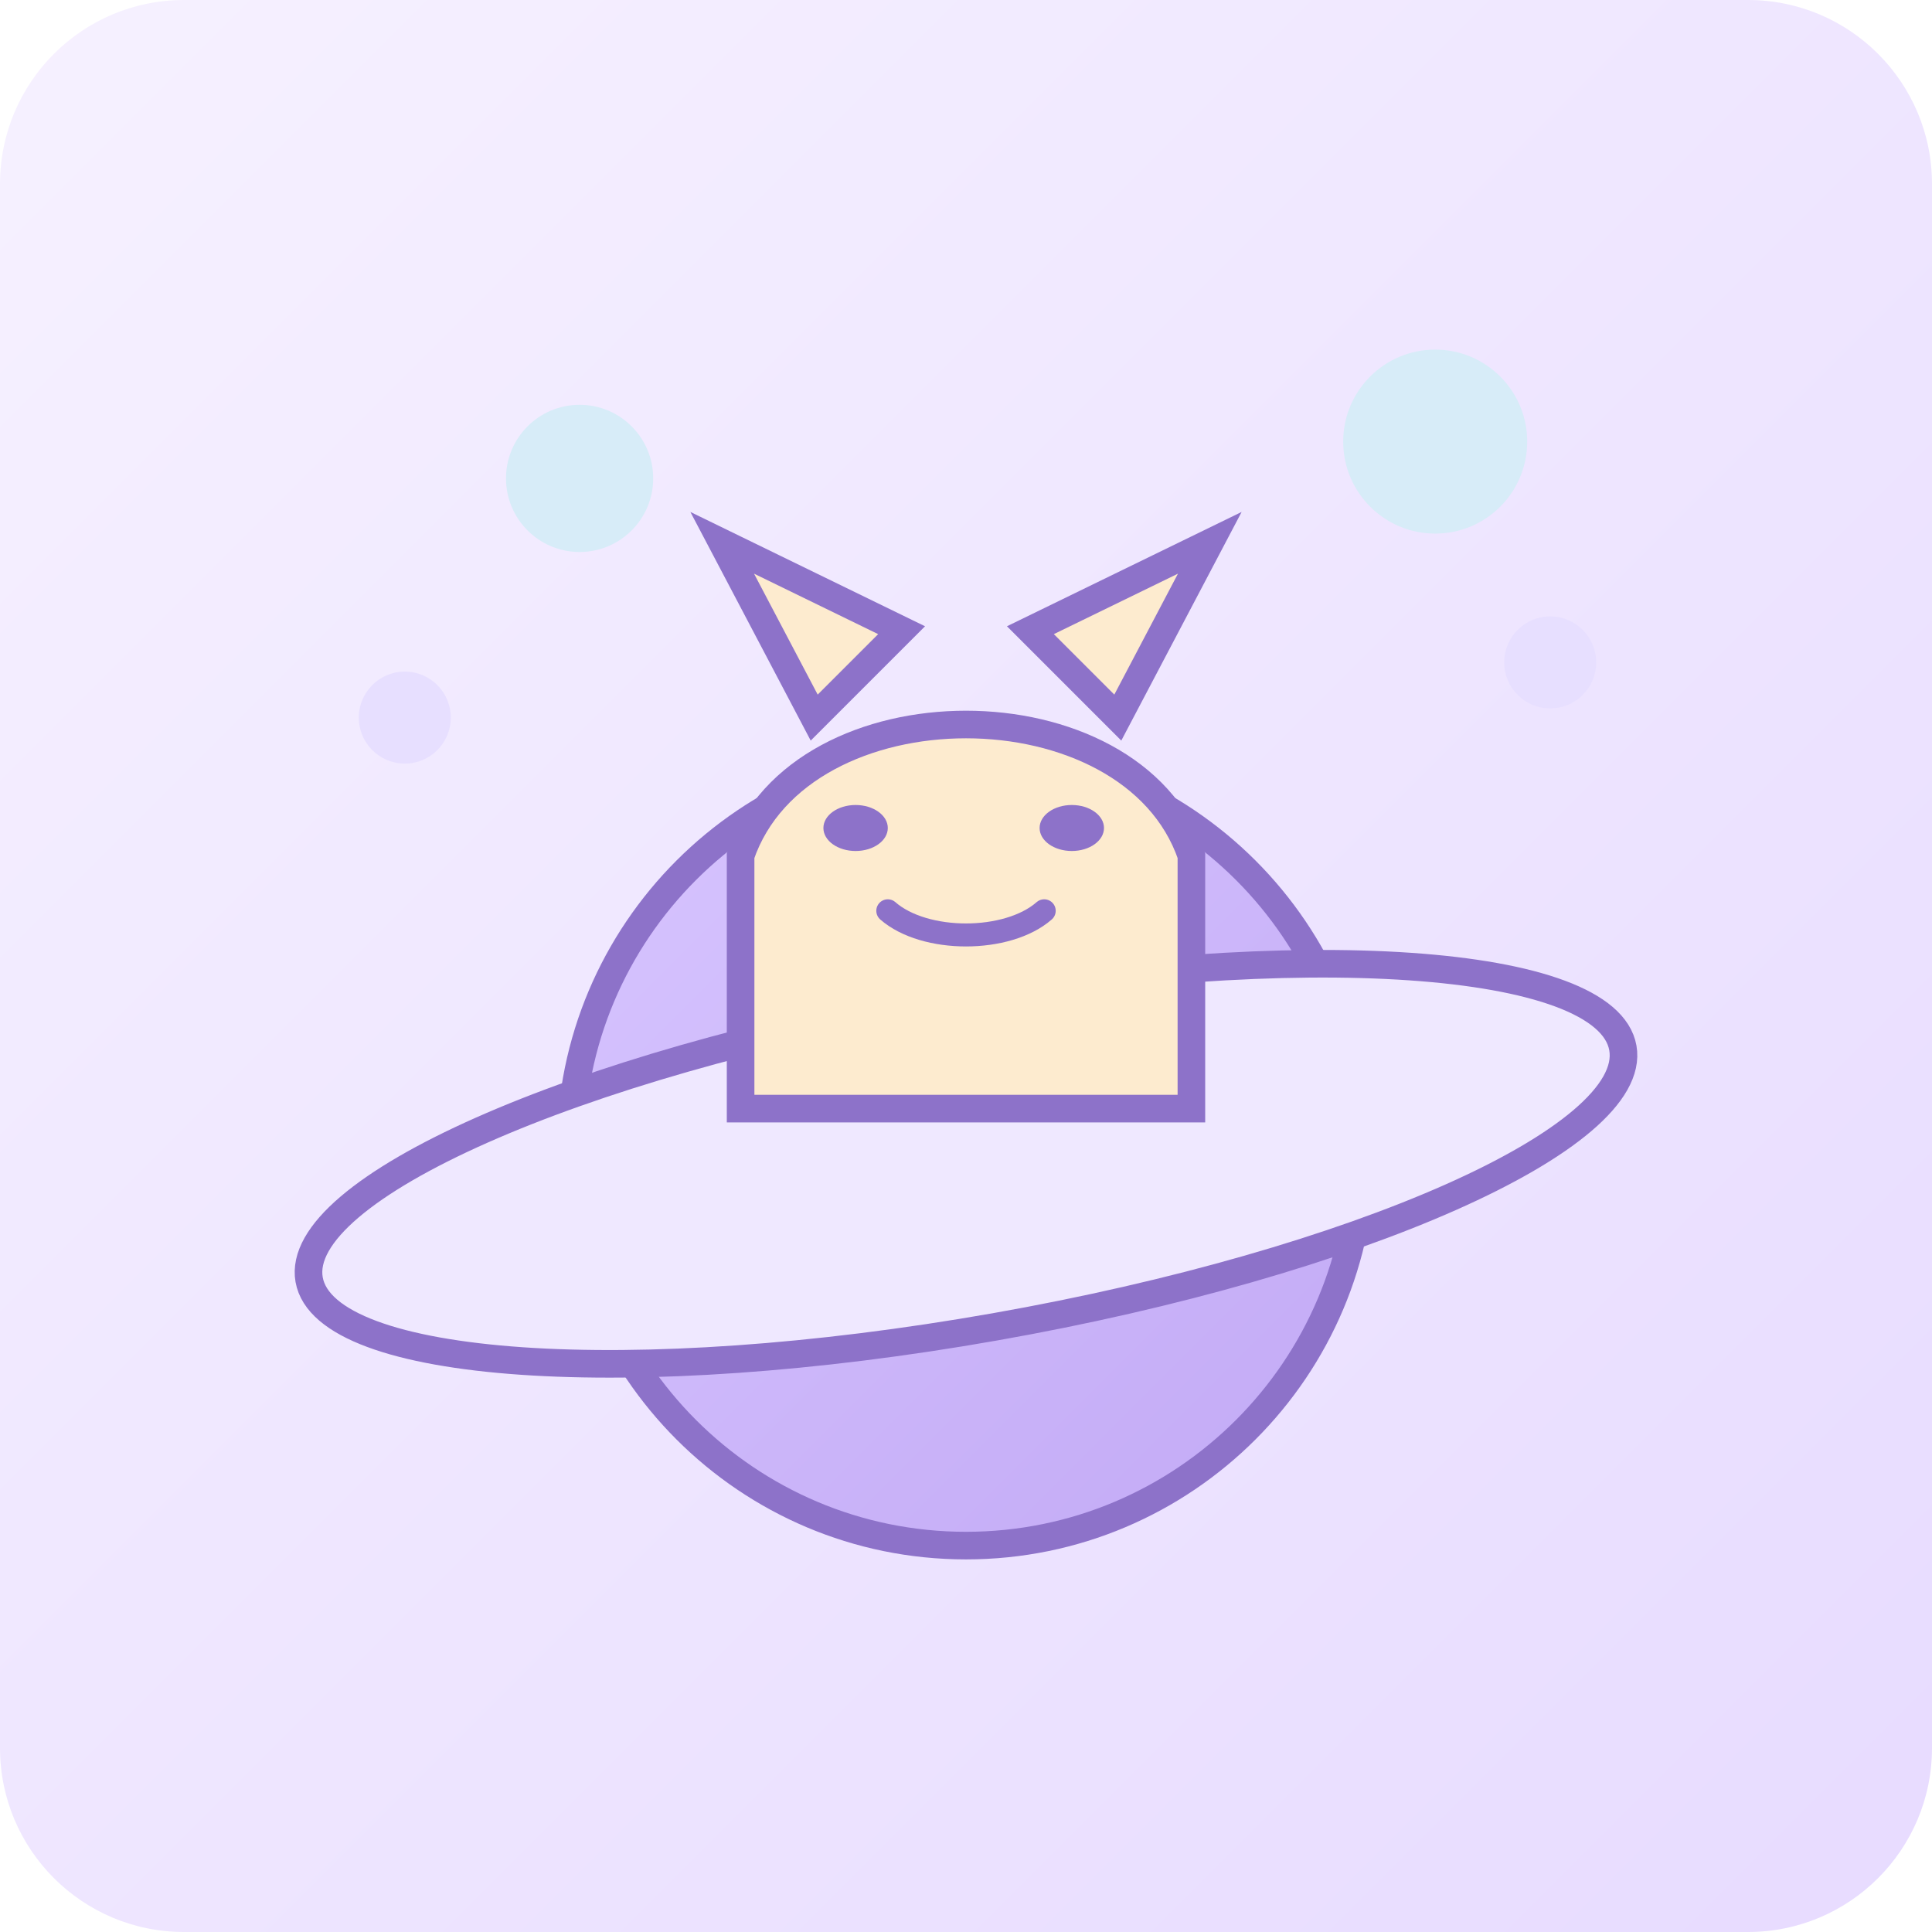
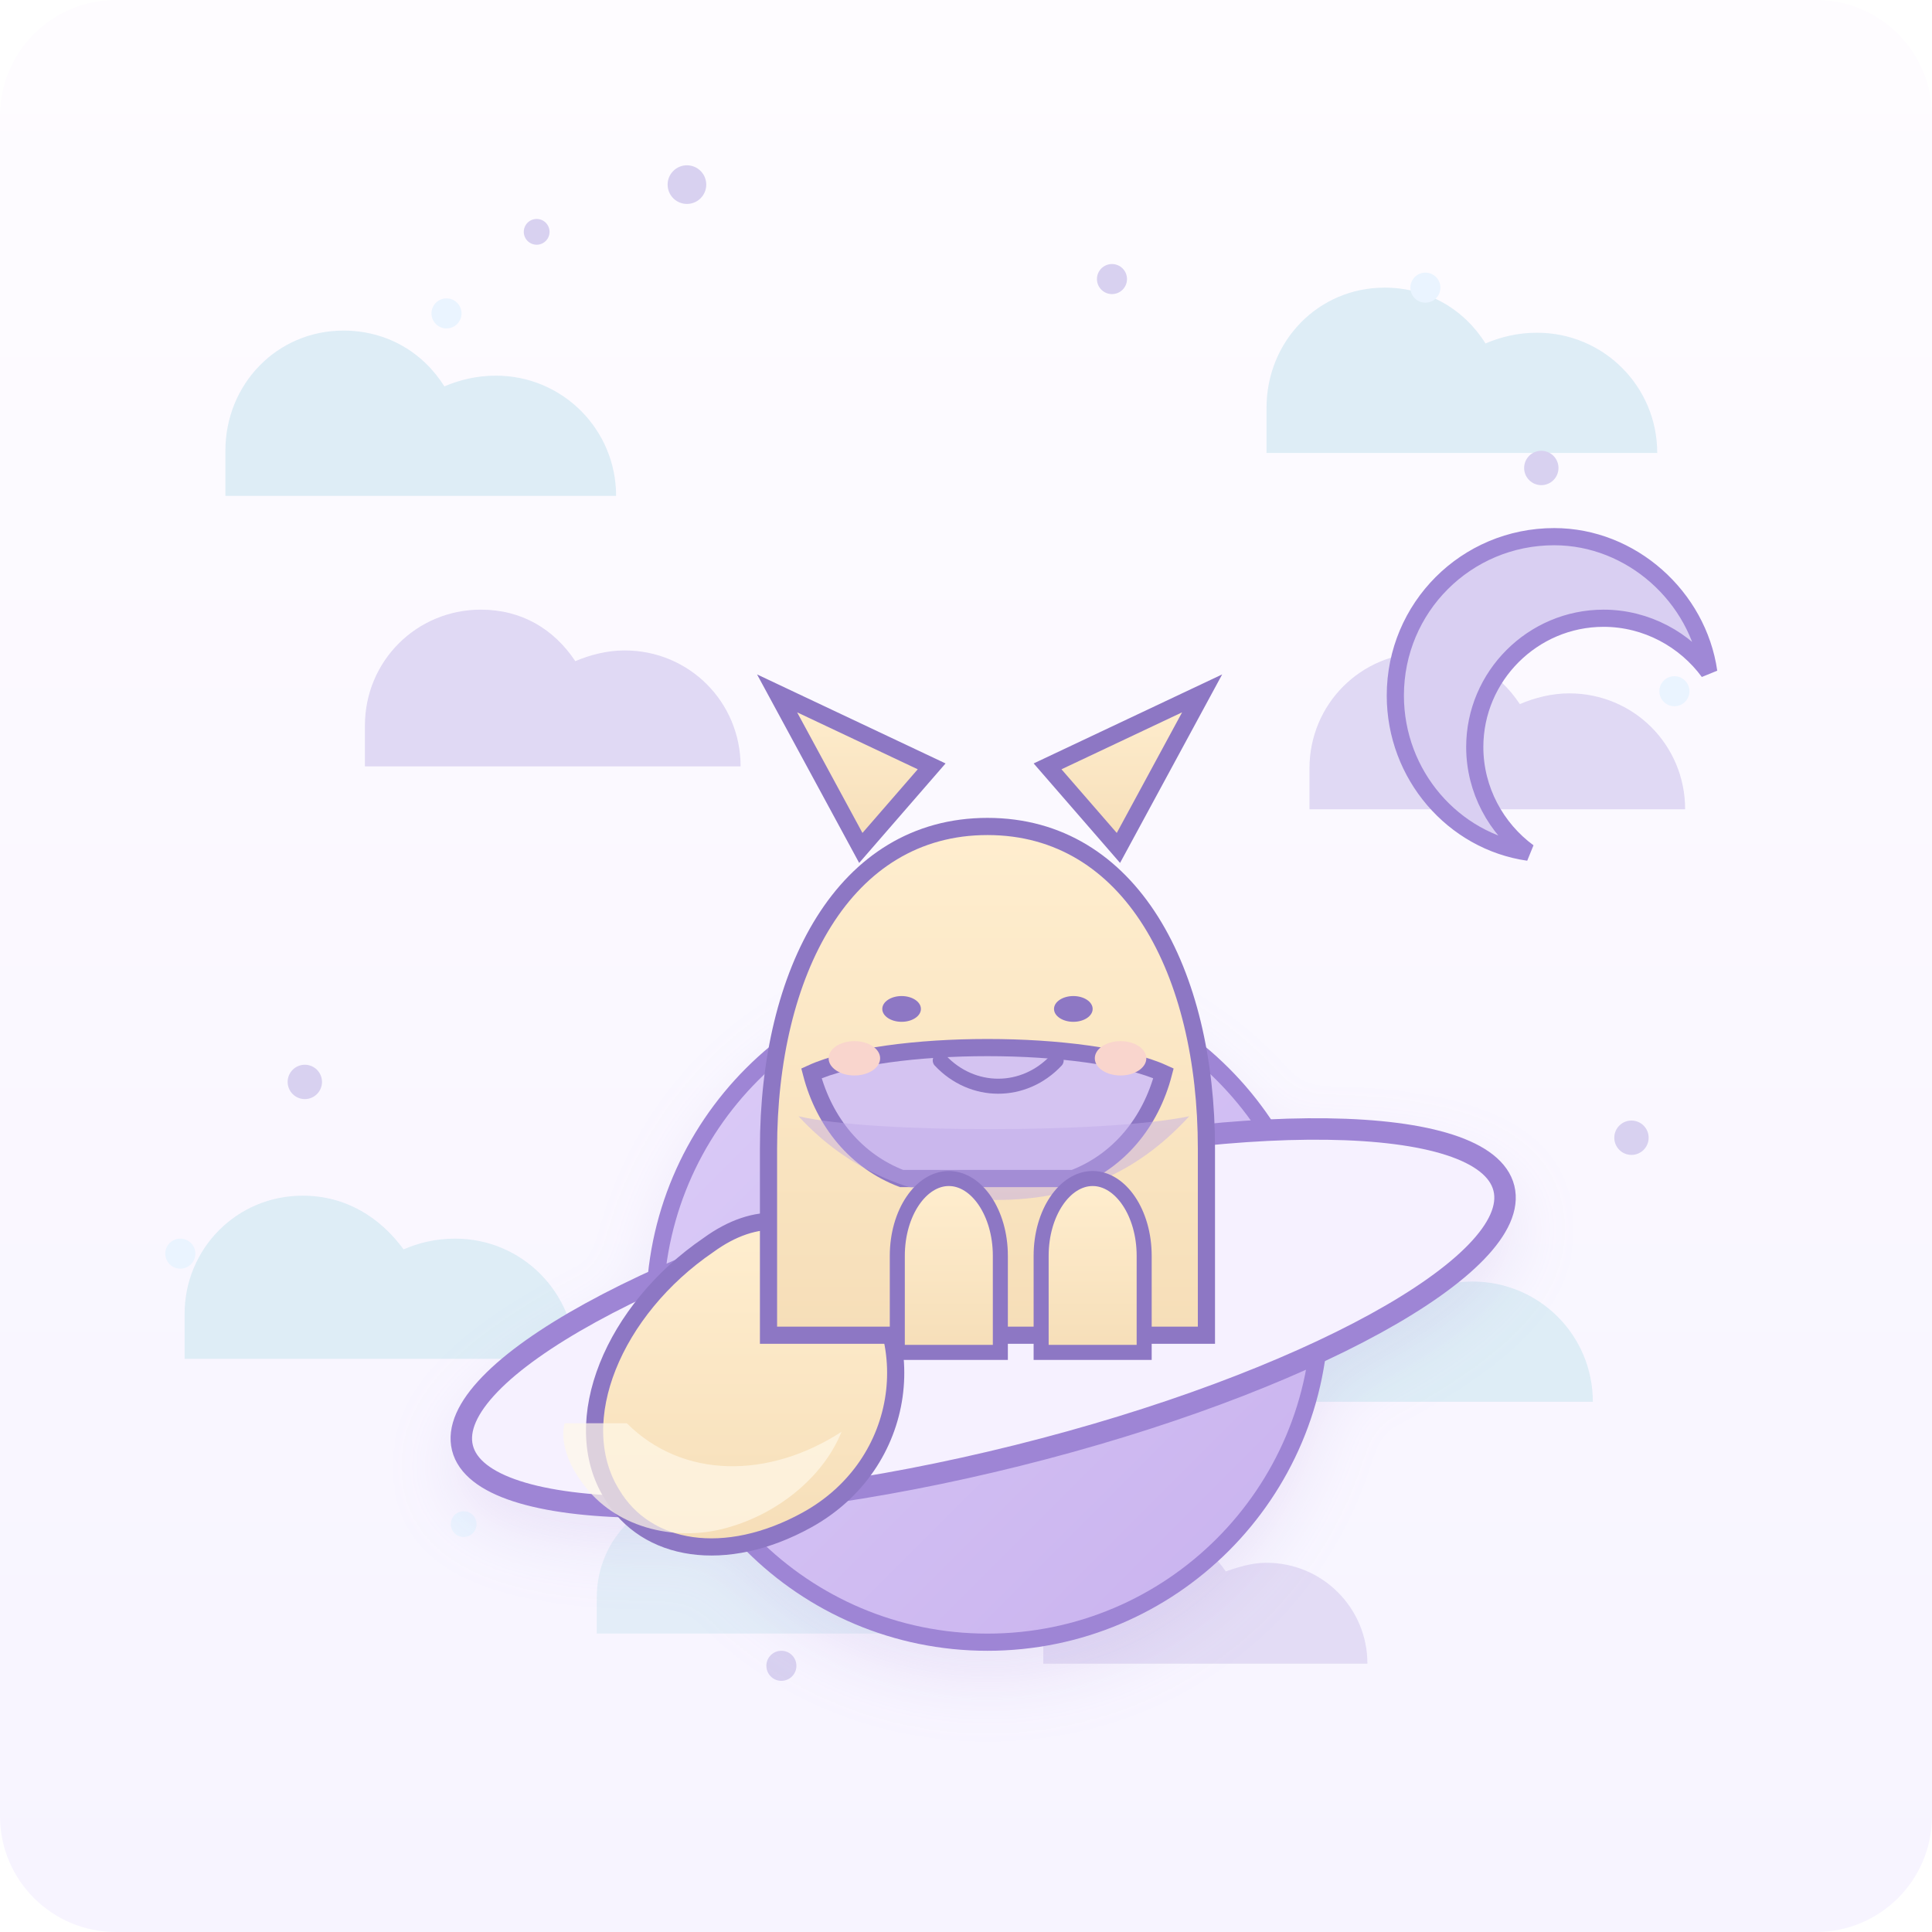
- <svg xmlns="http://www.w3.org/2000/svg" width="420" height="420" viewBox="0 0 420 420" fill="none">
+ <svg xmlns="http://www.w3.org/2000/svg" width="900" height="900" viewBox="0 0 900 900" fill="none">
  <defs>
-     <linearGradient id="bg" x1="0" y1="0" x2="1" y2="1">
-       <stop offset="0%" stop-color="#F6F1FF" />
-       <stop offset="100%" stop-color="#E7DBFF" />
+     <linearGradient id="bg" x1="0" y1="0" x2="0" y2="1">
+       <stop offset="0%" stop-color="#FEFCFF" />
+       <stop offset="100%" stop-color="#F7F4FF" />
    </linearGradient>
    <linearGradient id="planet" x1="0" y1="0" x2="1" y2="1">
-       <stop offset="0%" stop-color="#D7C5FF" />
-       <stop offset="100%" stop-color="#C2A9F5" />
+       <stop offset="0%" stop-color="#DCCDF8" />
+       <stop offset="100%" stop-color="#C8B1EE" />
    </linearGradient>
+     <linearGradient id="fox" x1="0" y1="0" x2="0" y2="1">
+       <stop offset="0%" stop-color="#FFEECF" />
+       <stop offset="100%" stop-color="#F6DEB8" />
+     </linearGradient>
+     <filter id="shadow" x="0" y="0" width="200%" height="200%">
+       <feDropShadow dx="0" dy="14" stdDeviation="14" flood-color="#BCAAE4" flood-opacity="0.22" />
+     </filter>
  </defs>
-   <rect x="0" y="0" width="420" height="420" rx="40" fill="url(#bg)" />
-   <circle cx="210" cy="250" r="86" fill="url(#planet)" stroke="#8D72C9" stroke-width="6" />
-   <ellipse cx="210" cy="253" rx="145" ry="36" transform="rotate(-10 210 253)" fill="#EFE8FF" stroke="#8D72C9" stroke-width="6" />
-   <path d="M161 186C174 148 246 148 259 186V241H161V186Z" fill="#FDEBCF" stroke="#8D72C9" stroke-width="6" />
-   <path d="M177 156L157 118L196 137L177 156Z" fill="#FDEBCF" stroke="#8D72C9" stroke-width="6" />
-   <path d="M243 156L263 118L224 137L243 156Z" fill="#FDEBCF" stroke="#8D72C9" stroke-width="6" />
-   <ellipse cx="186" cy="180" rx="7" ry="5" fill="#8D72C9" />
-   <ellipse cx="233" cy="180" rx="7" ry="5" fill="#8D72C9" />
-   <path d="M193 198C201 205 219 205 227 198" stroke="#8D72C9" stroke-width="5" stroke-linecap="round" />
-   <circle cx="126" cy="104" r="16" fill="#D7ECF8" />
-   <circle cx="312" cy="96" r="20" fill="#D7ECF8" />
-   <circle cx="337" cy="144" r="10" fill="#E7DFFF" />
-   <circle cx="88" cy="156" r="10" fill="#E7DFFF" />
+   <rect width="900" height="900" rx="54" fill="url(#bg)" />
+   <g fill="#DCECF6" opacity="0.95">
+     <path d="M105 210c0-31 24-56 55-56 20 0 37 10 47 26 7-3 15-5 24-5 31 0 56 25 56 56H105z" />
+     <path d="M590 190c0-31 24-56 55-56 20 0 37 10 47 26 7-3 15-5 24-5 31 0 56 25 56 56H590z" />
+     <path d="M86 612c0-30 24-55 55-55 20 0 36 10 47 25 7-3 15-5 24-5 31 0 56 25 56 56H86z" />
+     <path d="M560 632c0-30 24-55 55-55 20 0 36 10 47 25 7-3 15-5 24-5 31 0 56 25 56 56H560z" />
+     <path d="M278 744c0-27 22-49 49-49 18 0 32 8 41 21 6-3 13-4 21-4 27 0 49 22 49 49H278z" opacity="0.78" />
+   </g>
+   <g fill="#DED7F3" opacity="0.95">
+     <path d="M170 338c0-30 24-54 54-54 19 0 34 9 44 24 7-3 15-5 23-5 30 0 54 24 54 54H170z" />
+     <path d="M610 358c0-30 24-54 54-54 19 0 34 9 44 24 7-3 15-5 23-5 30 0 54 24 54 54H610z" />
+     <path d="M486 760c0-26 21-47 47-47 16 0 30 7 38 19 6-2 12-4 19-4 26 0 47 21 47 47H486z" opacity="0.85" />
+   </g>
+   <g fill="#D8D1F0">
+     <circle cx="250" cy="108" r="6" />
+     <circle cx="320" cy="86" r="9" />
+     <circle cx="518" cy="130" r="7" />
+     <circle cx="718" cy="218" r="8" />
+     <circle cx="142" cy="504" r="8" />
+     <circle cx="760" cy="530" r="8" />
+     <circle cx="364" cy="776" r="7" />
+   </g>
+   <g fill="#EAF4FF">
+     <circle cx="208" cy="146" r="7" />
+     <circle cx="664" cy="134" r="7" />
+     <circle cx="780" cy="322" r="7" />
+     <circle cx="84" cy="584" r="7" />
+     <circle cx="216" cy="710" r="6" />
+   </g>
+   <path d="M724 250c-41 0-74 33-74 74 0 37 27 68 62 73-15-11-25-29-25-49 0-33 27-60 60-60 20 0 38 10 49 25-5-35-36-63-72-63z" fill="#D9CFF2" stroke="#9F88D6" stroke-width="8" />
+   <g filter="url(#shadow)">
+     <circle cx="460" cy="610" r="155" fill="url(#planet)" />
+     <circle cx="460" cy="610" r="155" stroke="#9E85D5" stroke-width="8" />
+     <ellipse cx="458" cy="614" rx="250" ry="66" transform="rotate(-14 458 614)" fill="#F6F1FF" stroke="#9E85D5" stroke-width="10" />
+   </g>
+   <path d="M330 580c-44 30-66 82-45 116 16 27 53 33 91 12 47-26 55-87 18-123-20-20-42-21-64-5z" fill="url(#fox)" stroke="#8D77C4" stroke-width="8" />
+   <path d="M292 663c26 26 66 26 100 4-8 20-28 37-51 44-25 8-53 1-68-18-9-11-12-22-10-30 6 0 18 0 29 0z" fill="#FFF8E8" opacity="0.7" />
+   <g>
+     <path d="M358 535c0-82 35-150 102-150 67 0 102 68 102 150v87H358v-87z" fill="url(#fox)" stroke="#8D77C4" stroke-width="8" />
+     <path d="M401 395l-39-72 72 34-33 38z" fill="url(#fox)" stroke="#8D77C4" stroke-width="8" />
+     <path d="M521 395l39-72-72 34 33 38z" fill="url(#fox)" stroke="#8D77C4" stroke-width="8" />
+     <path d="M378 500c35-16 129-16 164 0-6 23-21 41-42 49h-80c-21-8-36-26-42-49z" fill="#D4C3F1" stroke="#8D77C4" stroke-width="8" />
+     <path d="M372 520c34 8 143 8 182 0-22 24-50 39-90 39-38 0-69-14-92-39z" fill="#BFA9E8" opacity="0.45" />
+     <ellipse cx="420" cy="470" rx="9" ry="6" fill="#8D77C4" />
+     <ellipse cx="500" cy="470" rx="9" ry="6" fill="#8D77C4" />
+     <path d="M438 494c15 16 39 16 54 0" stroke="#8D77C4" stroke-width="7" stroke-linecap="round" />
+     <ellipse cx="398" cy="493" rx="12" ry="8" fill="#F9D5CD" />
+     <ellipse cx="522" cy="493" rx="12" ry="8" fill="#F9D5CD" />
+     <path d="M418 585c0-20 11-36 24-36s24 16 24 36v45h-48v-45z" fill="url(#fox)" stroke="#8D77C4" stroke-width="7" />
+     <path d="M485 585c0-20 11-36 24-36s24 16 24 36v45h-48v-45z" fill="url(#fox)" stroke="#8D77C4" stroke-width="7" />
+   </g>
</svg>
